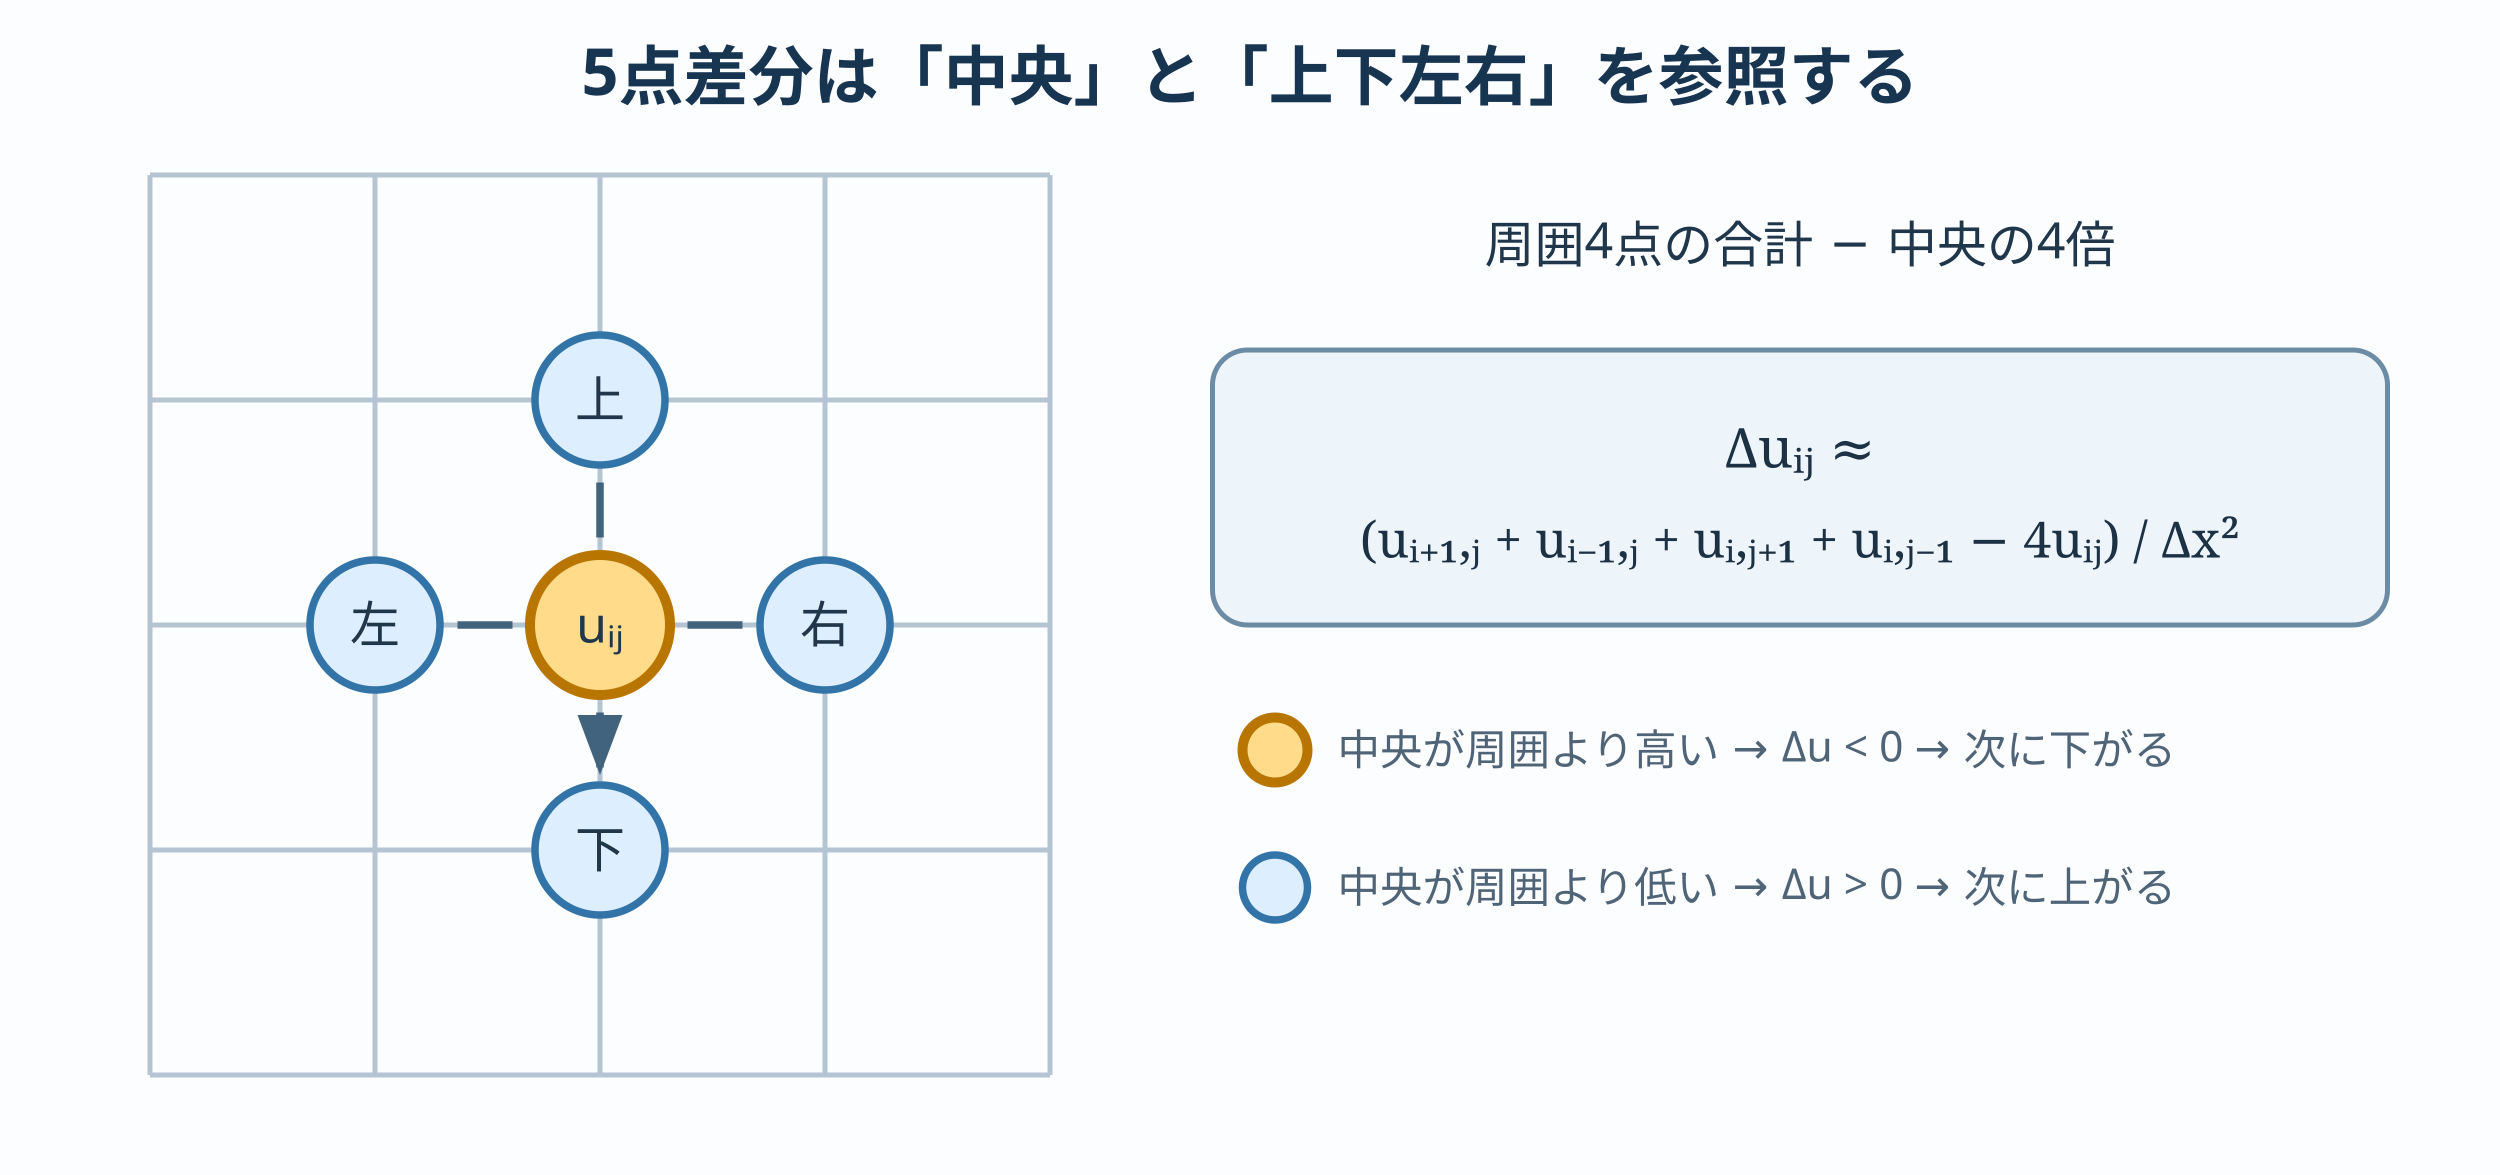
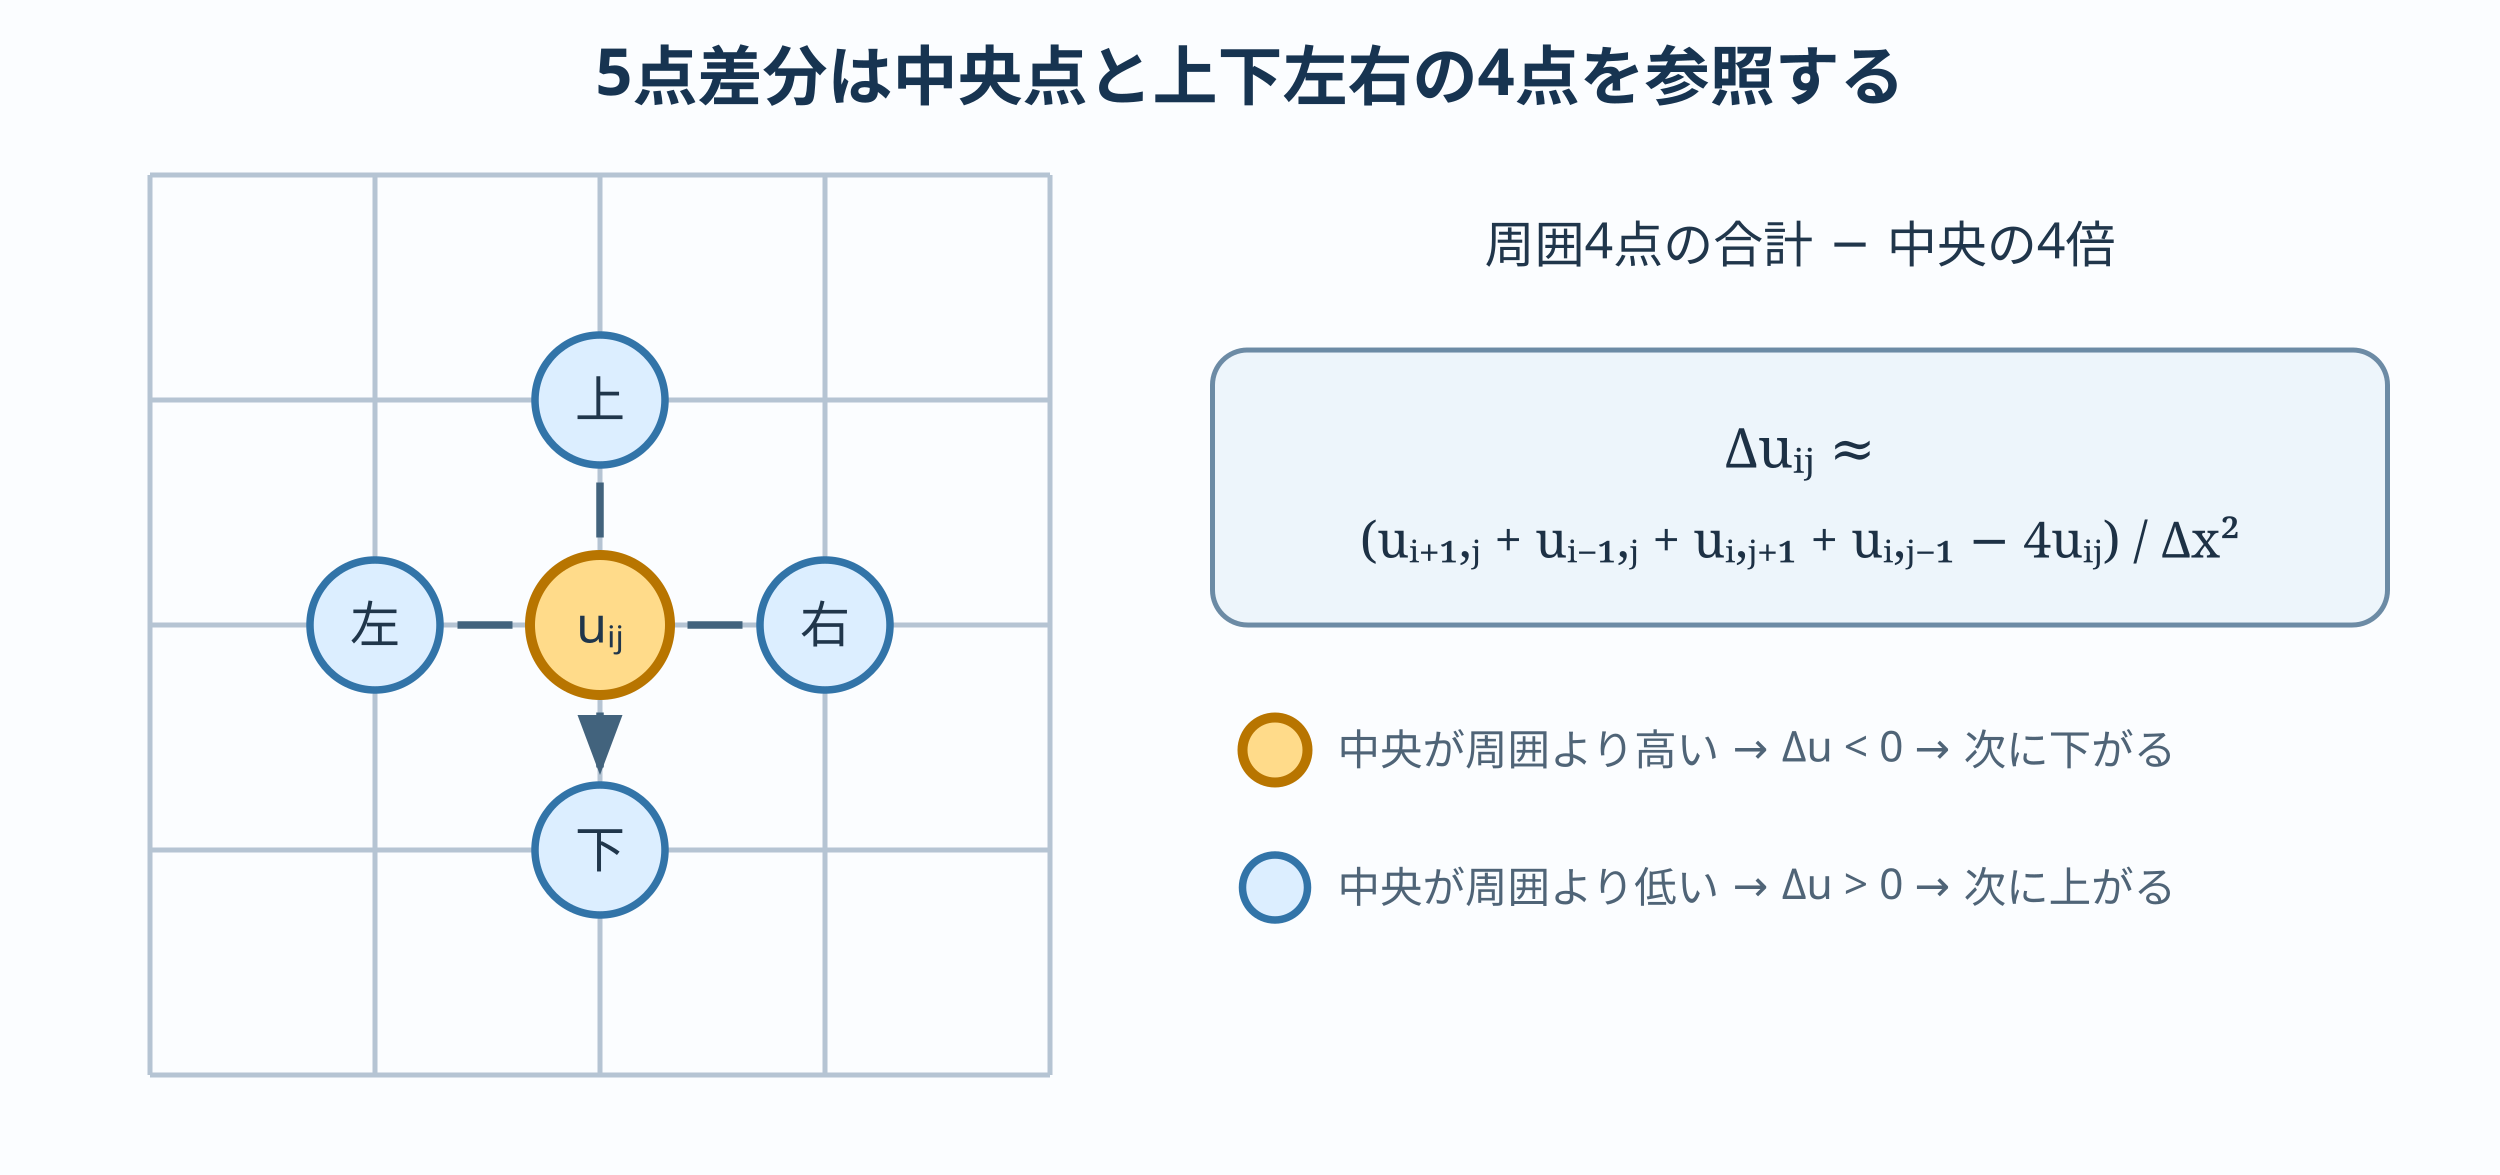
<svg xmlns="http://www.w3.org/2000/svg" width="1000" height="470" viewBox="0 0 1000 470" role="img" aria-labelledby="title desc">
  <defs>
    <marker id="a" markerWidth="9" markerHeight="9" refX="7" refY="3" orient="auto">
      <path d="M0 0v6l8-3z" fill="#42637d" />
    </marker>
    <style>.g{stroke:#b5c4d3;stroke-width:2}.n{fill:#dceeff;stroke:#3274a8;stroke-width:3}.c{fill:#ffdb8a;stroke:#b87500;stroke-width:4}.t{font:20px sans-serif;fill:#20364b}.s{font:17px sans-serif;fill:#4f6477}</style>
  </defs>
  <rect width="1000" height="470" fill="#fbfdff" />
-   <text x="500" y="38" text-anchor="middle" style="font:700 26px sans-serif;fill:#173451">5点差分は「中央」と「上下左右」を参照する</text>
+   <text x="500" y="38" text-anchor="middle" style="font:700 26px sans-serif;fill:#173451">5点差分は中央点と上下左右の4点を参照する</text>
  <g transform="translate(60 70)">
    <g class="g">
      <path d="M0 0H360M0 90H360M0 180H360M0 270H360M0 360H360" />
      <path d="M0 0V360M90 0V360M180 0V360M270 0V360M360 0V360" />
    </g>
    <circle cx="180" cy="180" r="28" class="c" />
    <text x="180" y="187" text-anchor="middle" class="t">uᵢⱼ</text>
    <circle cx="90" cy="180" r="26" class="n" />
    <text x="90" y="187" text-anchor="middle" class="t">左</text>
    <circle cx="270" cy="180" r="26" class="n" />
    <text x="270" y="187" text-anchor="middle" class="t">右</text>
    <circle cx="180" cy="90" r="26" class="n" />
    <text x="180" y="97" text-anchor="middle" class="t">上</text>
    <circle cx="180" cy="270" r="26" class="n" />
    <text x="180" y="277" text-anchor="middle" class="t">下</text>
    <path d="M145 180H123M215 180H237M180 145V123M180 215V237" stroke="#42637d" stroke-width="3" marker-end="url(#a)" />
  </g>
  <g transform="translate(485 105)">
    <text x="235" y="0" text-anchor="middle" class="t">周囲4点の合計 − 中央の4倍</text>
    <rect x="0" y="35" width="470" height="110" rx="14" fill="#edf5fb" stroke="#6c8ba5" stroke-width="2" />
    <text x="235" y="82" text-anchor="middle" style="font:22px serif;fill:#1d3145">Δuᵢⱼ ≈</text>
    <text x="235" y="118" text-anchor="middle" style="font:20px serif;fill:#1d3145">(uᵢ₊₁,ⱼ + uᵢ₋₁,ⱼ + uᵢ,ⱼ₊₁ + uᵢ,ⱼ₋₁ − 4uᵢⱼ) / Δx²</text>
    <g transform="translate(0 185)">
      <circle cx="25" cy="10" r="13" class="c" />
      <text x="50" y="16" class="s">中央が周囲より高い → Δu &lt; 0 → 次に下がる</text>
      <circle cx="25" cy="65" r="13" class="n" />
      <text x="50" y="71" class="s">中央が周囲より低い → Δu &gt; 0 → 次に上がる</text>
    </g>
  </g>
</svg>
